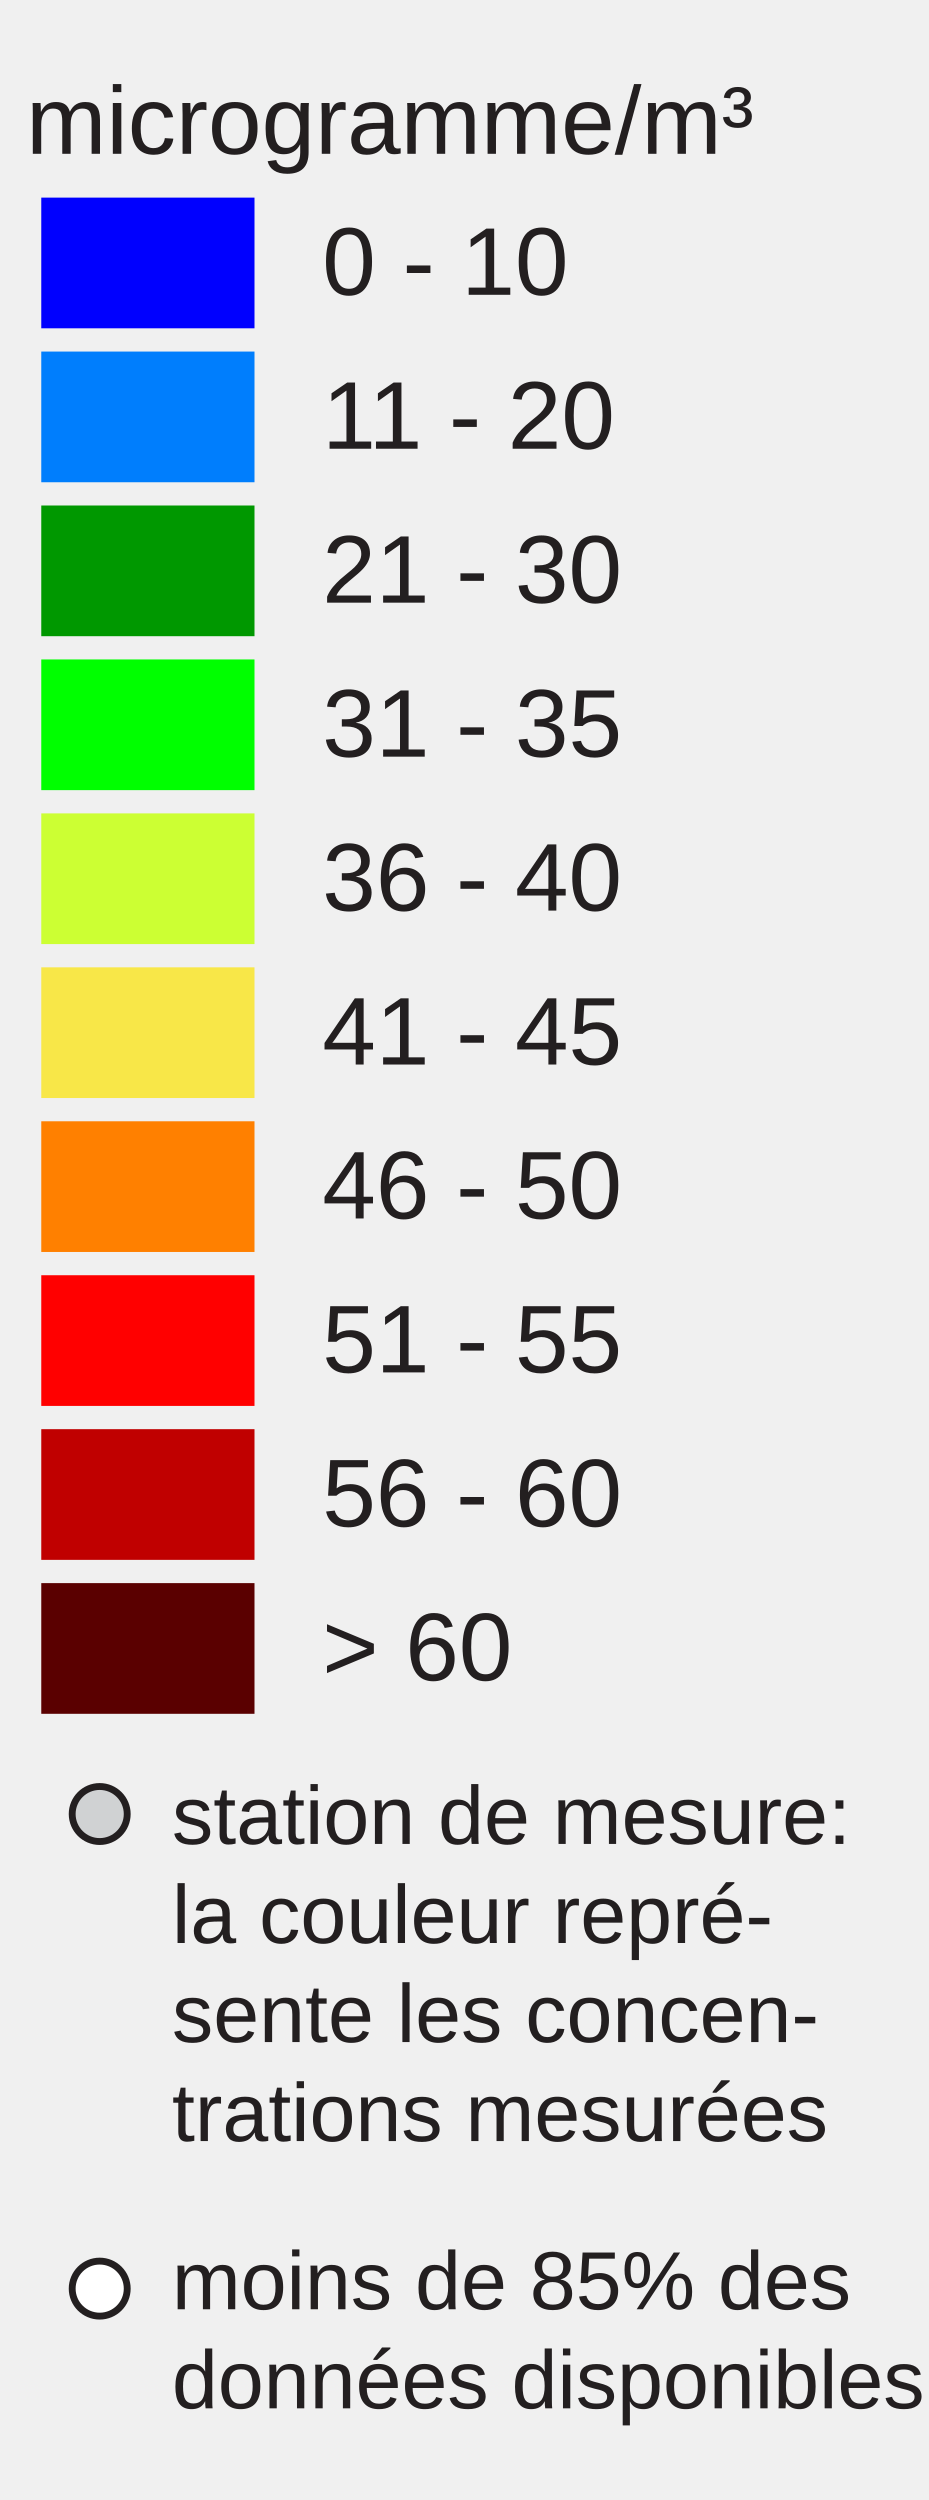
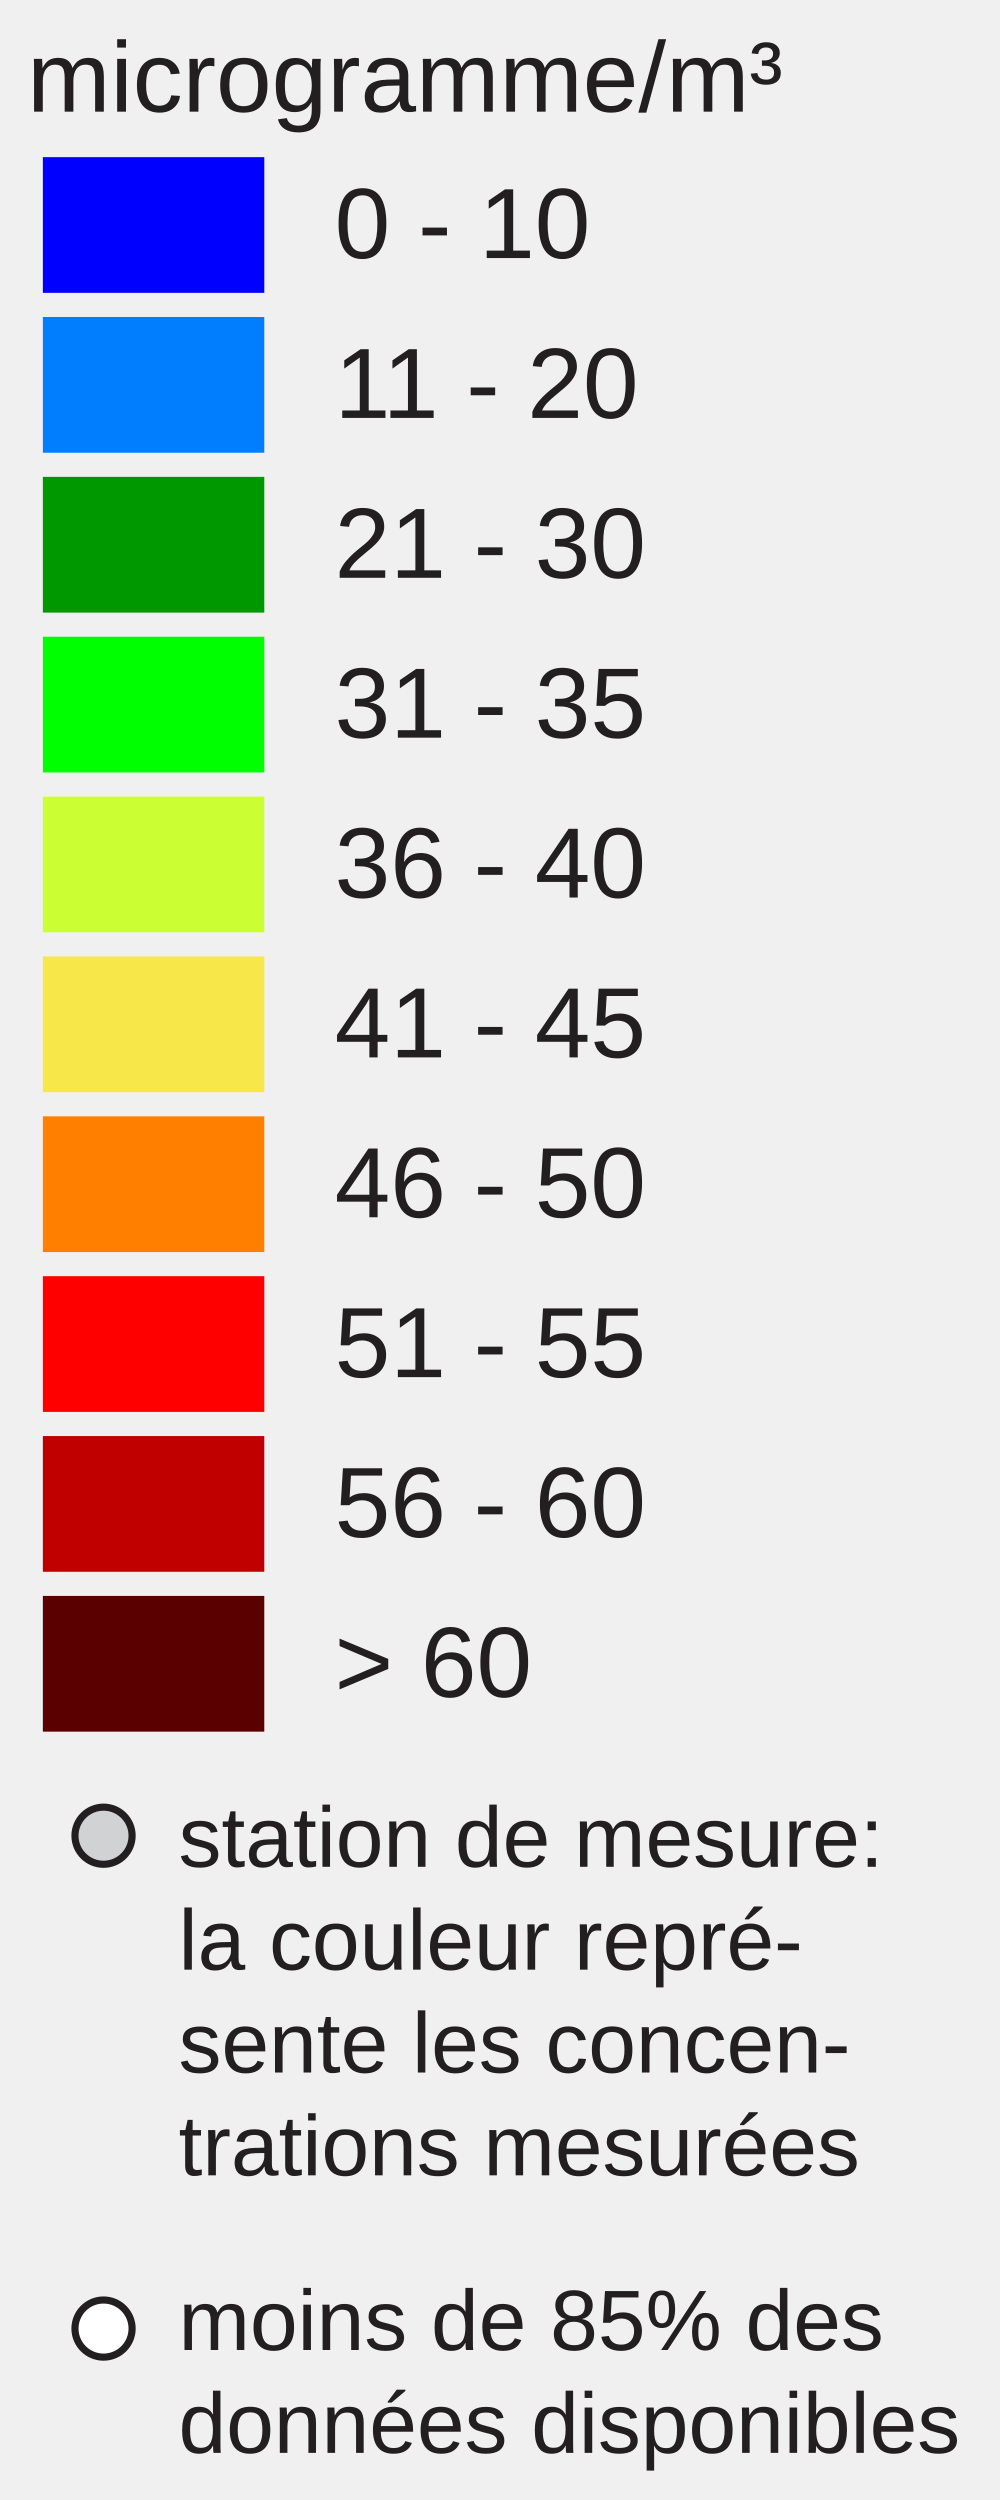
- <svg xmlns="http://www.w3.org/2000/svg" version="1.1" id="Layer_1" x="0px" y="0px" width="130px" height="350px" viewBox="0 0 135 350" enable-background="new 0 0 130 350" xml:space="preserve">
+ <svg xmlns="http://www.w3.org/2000/svg" version="1.1" id="Layer_1" x="0px" y="0px" width="140px" height="350px" viewBox="0 0 140 350" enable-background="new 0 0 140 350" xml:space="preserve">
  <rect x="6" y="22" fill="#0000FF" width="31" height="19" />
  <rect x="6" y="44.381" fill="#007EFD" width="31" height="19" />
  <rect x="6" y="66.762" fill="#009800" width="31" height="19" />
  <rect x="6" y="89.143" fill="#00FF00" width="31" height="19" />
  <rect x="6" y="111.524" fill="#CCFF33" width="31" height="19" />
  <rect x="6" y="133.905" fill="#F8E748" width="31" height="19" />
  <rect x="6" y="156.286" fill="#FF8000" width="31" height="19" />
  <rect x="6" y="178.668" fill="#FF0000" width="31" height="19" />
  <rect x="6" y="201.049" fill="#C00000" width="31" height="19" />
  <rect x="6" y="223.43" fill="#5A0000" width="31" height="19" />
  <text transform="matrix(1 0 0 1 46.853 36.1304)" fill="#231F20" font-family="Arial" font-size="14">0 - 10</text>
  <text transform="matrix(1 0 0 1 46.853 58.5112)" fill="#231F20" font-family="Arial" font-size="14">11 - 20</text>
  <text transform="matrix(1 0 0 1 46.853 80.8926)" fill="#231F20" font-family="Arial" font-size="14">21 - 30</text>
  <text transform="matrix(1 0 0 1 46.853 103.2734)" fill="#231F20" font-family="Arial" font-size="14">31 - 35</text>
  <text transform="matrix(1 0 0 1 46.853 125.6548)" fill="#231F20" font-family="Arial" font-size="14">36 - 40</text>
  <text transform="matrix(1 0 0 1 46.853 148.0352)" fill="#231F20" font-family="Arial" font-size="14">41 - 45</text>
  <text transform="matrix(1 0 0 1 46.853 170.417)" fill="#231F20" font-family="Arial" font-size="14">46 - 50</text>
  <text transform="matrix(1 0 0 1 46.853 192.7988)" fill="#231F20" font-family="Arial" font-size="14">51 - 55</text>
  <text transform="matrix(1 0 0 1 46.853 215.1797)" fill="#231F20" font-family="Arial" font-size="14">56 - 60</text>
  <text transform="matrix(1 0 0 1 46.853 237.5605)" fill="#231F20" font-family="Arial" font-size="14">&gt; 60</text>
  <text font-size="14" font-family="Arial" transform="translate(3.8027 15.631)" fill="#231F20">microgramme/m³</text>
  <circle fill="#D0D2D3" stroke="#231F20" stroke-miterlimit="10" cx="14.495" cy="257" r="4" />
  <circle fill="#FFFFFF" stroke="#231F20" stroke-miterlimit="10" cx="14.495" cy="326" r="4" />
  <text font-size="12" font-family="Arial" transform="translate(25 261.35)" fill="#231F20">station de mesure:</text>
  <text font-size="12" font-family="Arial" transform="translate(25 275.75)" fill="#231F20">la couleur repré-</text>
  <text font-size="12" font-family="Arial" transform="translate(25 290.15)" fill="#231F20">sente les concen-</text>
  <text font-size="12" font-family="Arial" transform="translate(25 304.55)" fill="#231F20">trations mesurées</text>
  <text font-size="12" font-family="Arial" transform="translate(25 329)" fill="#231F20">moins de 85% des</text>
  <text font-size="12" font-family="Arial" transform="translate(25 343.4)" fill="#231F20">données disponibles</text>
</svg>
